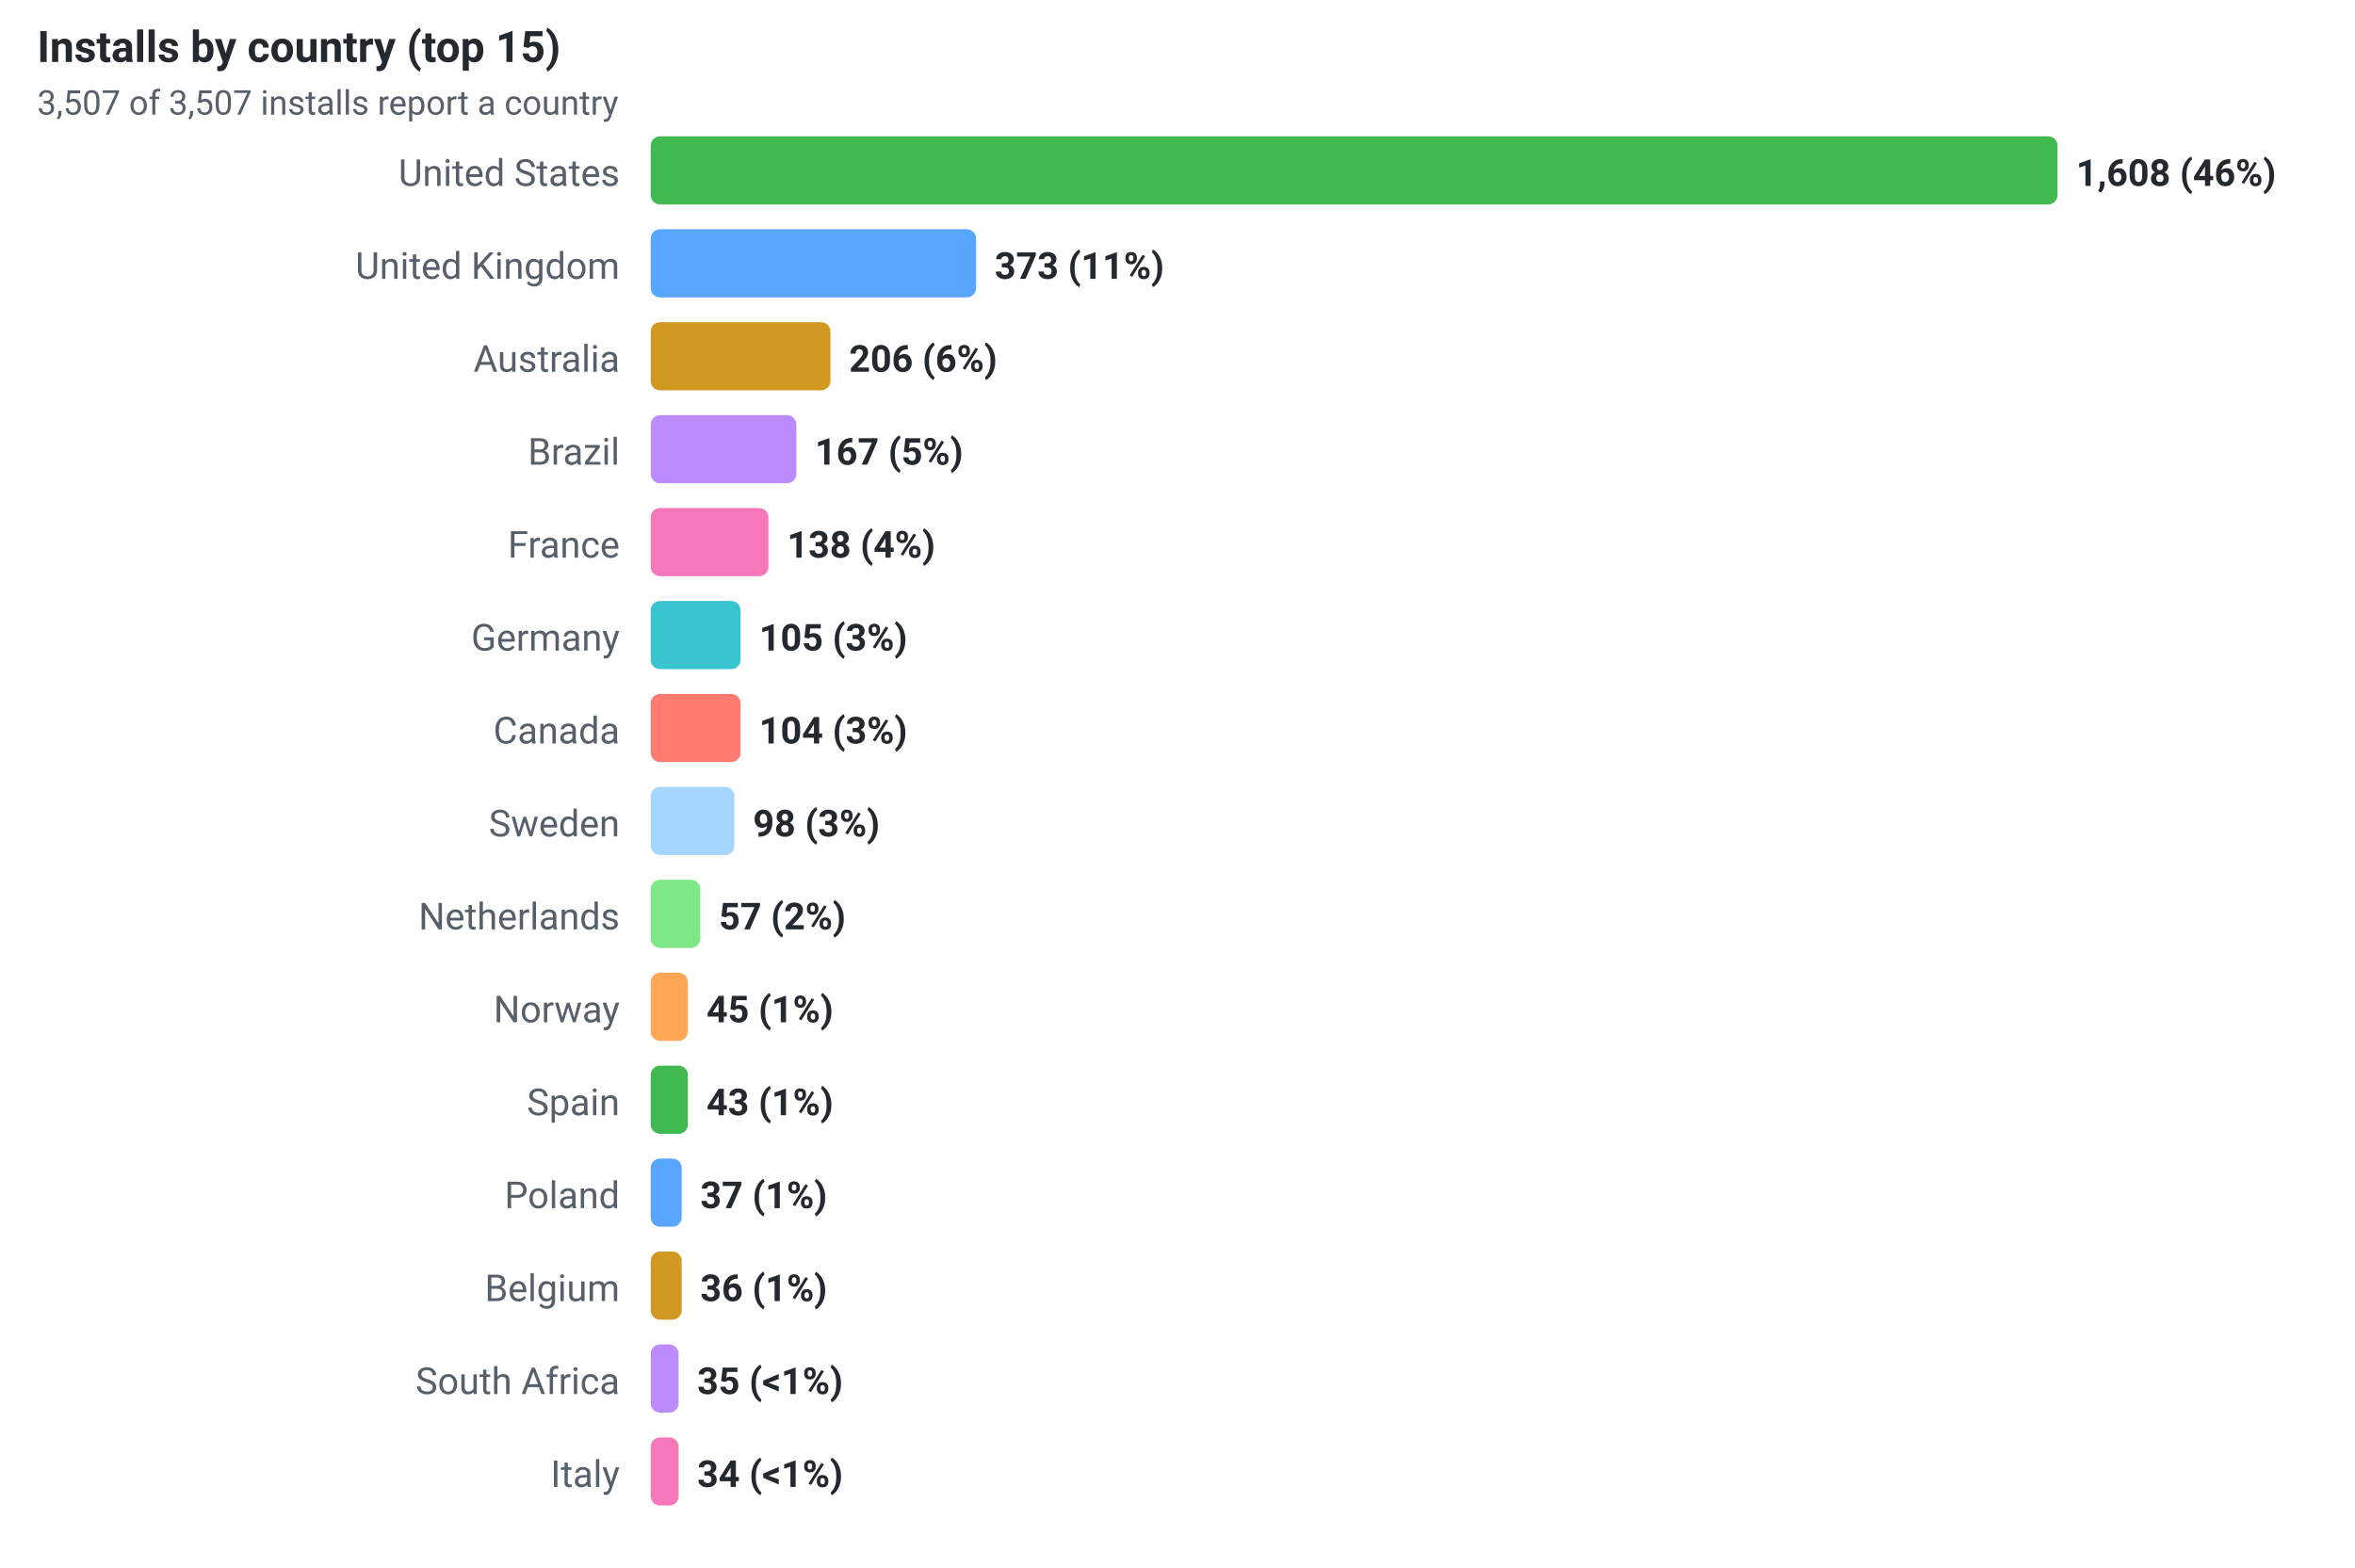
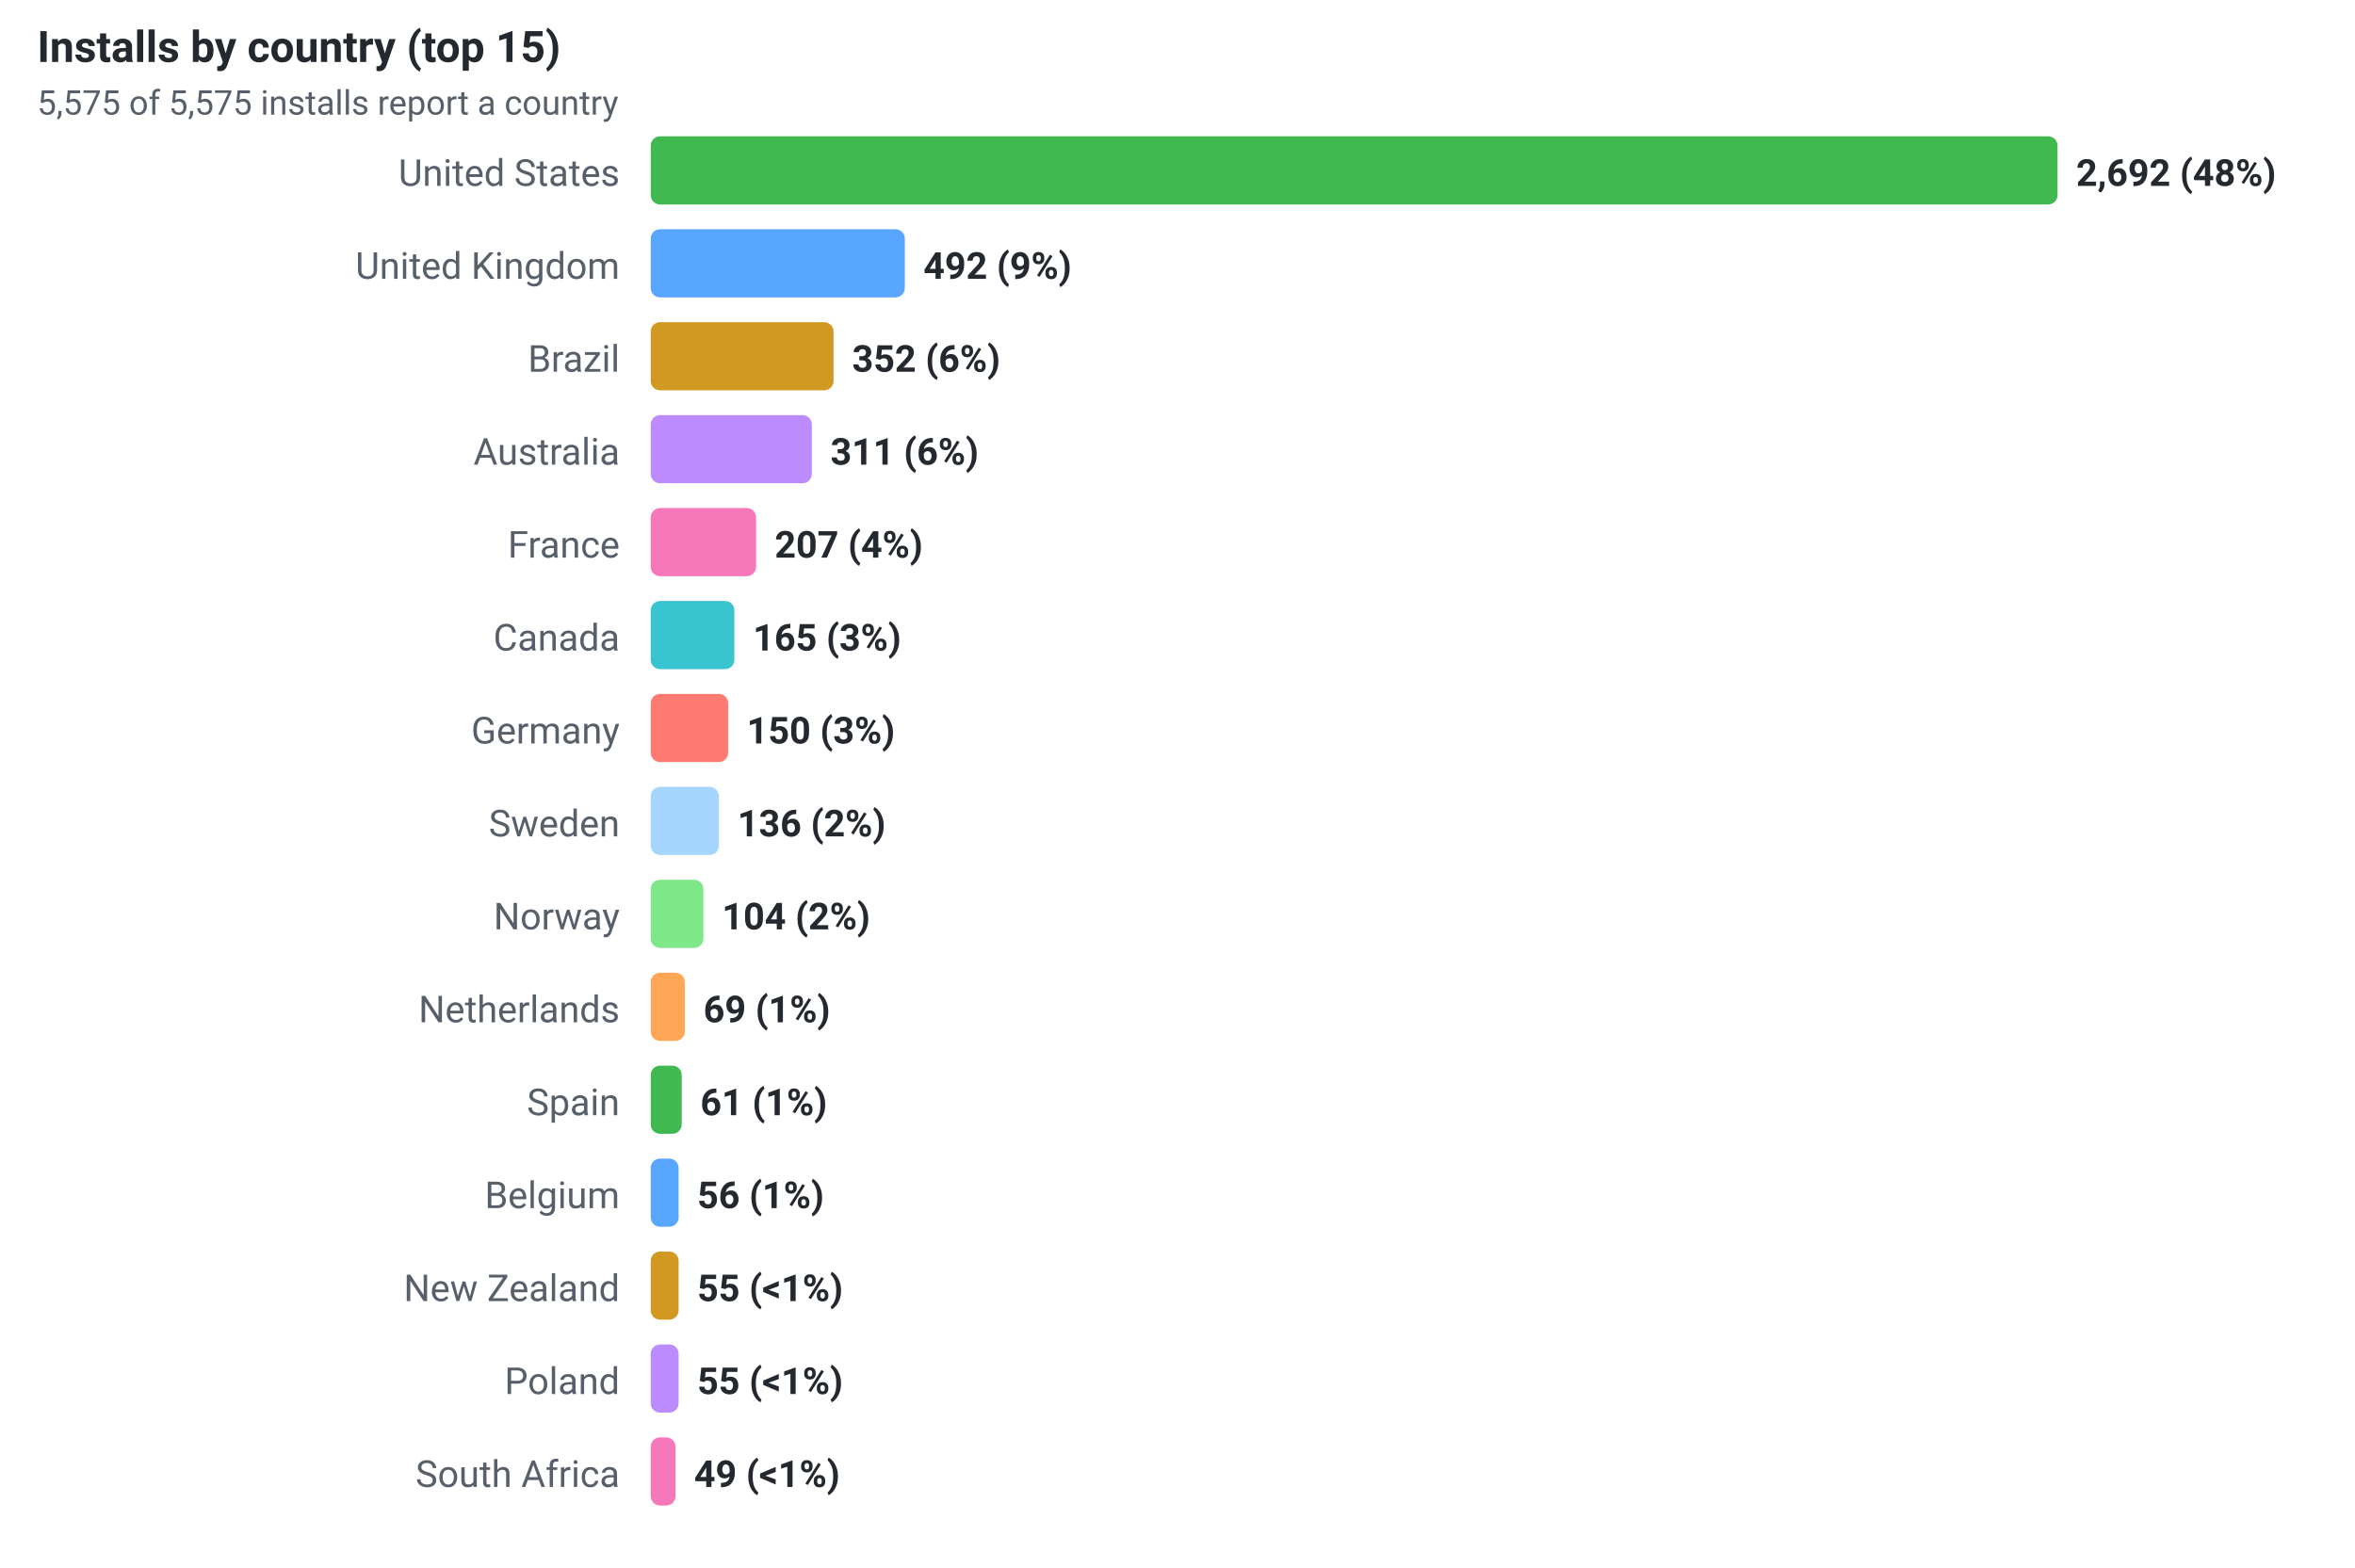
<svg xmlns="http://www.w3.org/2000/svg" width="760" height="506" viewBox="0 0 760 506" role="img">
  <style>
  text{font-family:-apple-system,BlinkMacSystemFont,'Segoe UI',Roboto,Helvetica,Arial,sans-serif}
  .grid{stroke:#d0d7de;stroke-width:1}
  .axis{stroke:#57606a;stroke-width:1}
  .lbl{fill:#57606a;font-size:12px}
  .val{fill:#24292f;font-size:12px;font-weight:600}
  .title{fill:#24292f;font-size:14px;font-weight:700}
  .sub{fill:#57606a;font-size:11px}
  @media (prefers-color-scheme: dark){
    .grid{stroke:#30363d}
    .axis{stroke:#8b949e}
    .lbl{fill:#8b949e}
    .val{fill:#e6edf3}
    .title{fill:#e6edf3}
    .sub{fill:#8b949e}
  }
</style>
  <text x="12" y="20" class="title">Installs by country (top 15)</text>
-   <text x="12" y="37" class="sub">3,507 of 3,507 installs report a country</text>
+   <text x="12" y="37" class="sub">5,575 of 5,575 installs report a country</text>
  <text x="200" y="60" class="lbl" text-anchor="end">United States</text>
  <rect x="210" y="44" width="454" height="22" rx="3" fill="#3fb950" />
-   <text x="670" y="60" class="val">1,608 (46%)</text>
+   <text x="670" y="60" class="val">2,692 (48%)</text>
  <text x="200" y="90" class="lbl" text-anchor="end">United Kingdom</text>
-   <rect x="210" y="74" width="105" height="22" rx="3" fill="#58a6ff" />
-   <text x="321" y="90" class="val">373 (11%)</text>
-   <text x="200" y="120" class="lbl" text-anchor="end">Australia</text>
-   <rect x="210" y="104" width="58" height="22" rx="3" fill="#d29922" />
-   <text x="274" y="120" class="val">206 (6%)</text>
-   <text x="200" y="150" class="lbl" text-anchor="end">Brazil</text>
-   <rect x="210" y="134" width="47" height="22" rx="3" fill="#bc8cff" />
-   <text x="263" y="150" class="val">167 (5%)</text>
+   <rect x="210" y="74" width="82" height="22" rx="3" fill="#58a6ff" />
+   <text x="298" y="90" class="val">492 (9%)</text>
+   <text x="200" y="120" class="lbl" text-anchor="end">Brazil</text>
+   <rect x="210" y="104" width="59" height="22" rx="3" fill="#d29922" />
+   <text x="275" y="120" class="val">352 (6%)</text>
+   <text x="200" y="150" class="lbl" text-anchor="end">Australia</text>
+   <rect x="210" y="134" width="52" height="22" rx="3" fill="#bc8cff" />
+   <text x="268" y="150" class="val">311 (6%)</text>
  <text x="200" y="180" class="lbl" text-anchor="end">France</text>
-   <rect x="210" y="164" width="38" height="22" rx="3" fill="#f778ba" />
-   <text x="254" y="180" class="val">138 (4%)</text>
-   <text x="200" y="210" class="lbl" text-anchor="end">Germany</text>
-   <rect x="210" y="194" width="29" height="22" rx="3" fill="#39c5cf" />
-   <text x="245" y="210" class="val">105 (3%)</text>
-   <text x="200" y="240" class="lbl" text-anchor="end">Canada</text>
-   <rect x="210" y="224" width="29" height="22" rx="3" fill="#ff7b72" />
-   <text x="245" y="240" class="val">104 (3%)</text>
+   <rect x="210" y="164" width="34" height="22" rx="3" fill="#f778ba" />
+   <text x="250" y="180" class="val">207 (4%)</text>
+   <text x="200" y="210" class="lbl" text-anchor="end">Canada</text>
+   <rect x="210" y="194" width="27" height="22" rx="3" fill="#39c5cf" />
+   <text x="243" y="210" class="val">165 (3%)</text>
+   <text x="200" y="240" class="lbl" text-anchor="end">Germany</text>
+   <rect x="210" y="224" width="25" height="22" rx="3" fill="#ff7b72" />
+   <text x="241" y="240" class="val">150 (3%)</text>
  <text x="200" y="270" class="lbl" text-anchor="end">Sweden</text>
-   <rect x="210" y="254" width="27" height="22" rx="3" fill="#a5d6ff" />
-   <text x="243" y="270" class="val">98 (3%)</text>
-   <text x="200" y="300" class="lbl" text-anchor="end">Netherlands</text>
-   <rect x="210" y="284" width="16" height="22" rx="3" fill="#7ee787" />
-   <text x="232" y="300" class="val">57 (2%)</text>
-   <text x="200" y="330" class="lbl" text-anchor="end">Norway</text>
-   <rect x="210" y="314" width="12" height="22" rx="3" fill="#ffa657" />
-   <text x="228" y="330" class="val">45 (1%)</text>
+   <rect x="210" y="254" width="22" height="22" rx="3" fill="#a5d6ff" />
+   <text x="238" y="270" class="val">136 (2%)</text>
+   <text x="200" y="300" class="lbl" text-anchor="end">Norway</text>
+   <rect x="210" y="284" width="17" height="22" rx="3" fill="#7ee787" />
+   <text x="233" y="300" class="val">104 (2%)</text>
+   <text x="200" y="330" class="lbl" text-anchor="end">Netherlands</text>
+   <rect x="210" y="314" width="11" height="22" rx="3" fill="#ffa657" />
+   <text x="227" y="330" class="val">69 (1%)</text>
  <text x="200" y="360" class="lbl" text-anchor="end">Spain</text>
-   <rect x="210" y="344" width="12" height="22" rx="3" fill="#3fb950" />
-   <text x="228" y="360" class="val">43 (1%)</text>
-   <text x="200" y="390" class="lbl" text-anchor="end">Poland</text>
-   <rect x="210" y="374" width="10" height="22" rx="3" fill="#58a6ff" />
-   <text x="226" y="390" class="val">37 (1%)</text>
-   <text x="200" y="420" class="lbl" text-anchor="end">Belgium</text>
-   <rect x="210" y="404" width="10" height="22" rx="3" fill="#d29922" />
-   <text x="226" y="420" class="val">36 (1%)</text>
-   <text x="200" y="450" class="lbl" text-anchor="end">South Africa</text>
+   <rect x="210" y="344" width="10" height="22" rx="3" fill="#3fb950" />
+   <text x="226" y="360" class="val">61 (1%)</text>
+   <text x="200" y="390" class="lbl" text-anchor="end">Belgium</text>
+   <rect x="210" y="374" width="9" height="22" rx="3" fill="#58a6ff" />
+   <text x="225" y="390" class="val">56 (1%)</text>
+   <text x="200" y="420" class="lbl" text-anchor="end">New Zealand</text>
+   <rect x="210" y="404" width="9" height="22" rx="3" fill="#d29922" />
+   <text x="225" y="420" class="val">55 (&lt;1%)</text>
+   <text x="200" y="450" class="lbl" text-anchor="end">Poland</text>
  <rect x="210" y="434" width="9" height="22" rx="3" fill="#bc8cff" />
-   <text x="225" y="450" class="val">35 (&lt;1%)</text>
-   <text x="200" y="480" class="lbl" text-anchor="end">Italy</text>
-   <rect x="210" y="464" width="9" height="22" rx="3" fill="#f778ba" />
-   <text x="225" y="480" class="val">34 (&lt;1%)</text>
+   <text x="225" y="450" class="val">55 (&lt;1%)</text>
+   <text x="200" y="480" class="lbl" text-anchor="end">South Africa</text>
+   <rect x="210" y="464" width="8" height="22" rx="3" fill="#f778ba" />
+   <text x="224" y="480" class="val">49 (&lt;1%)</text>
</svg>
